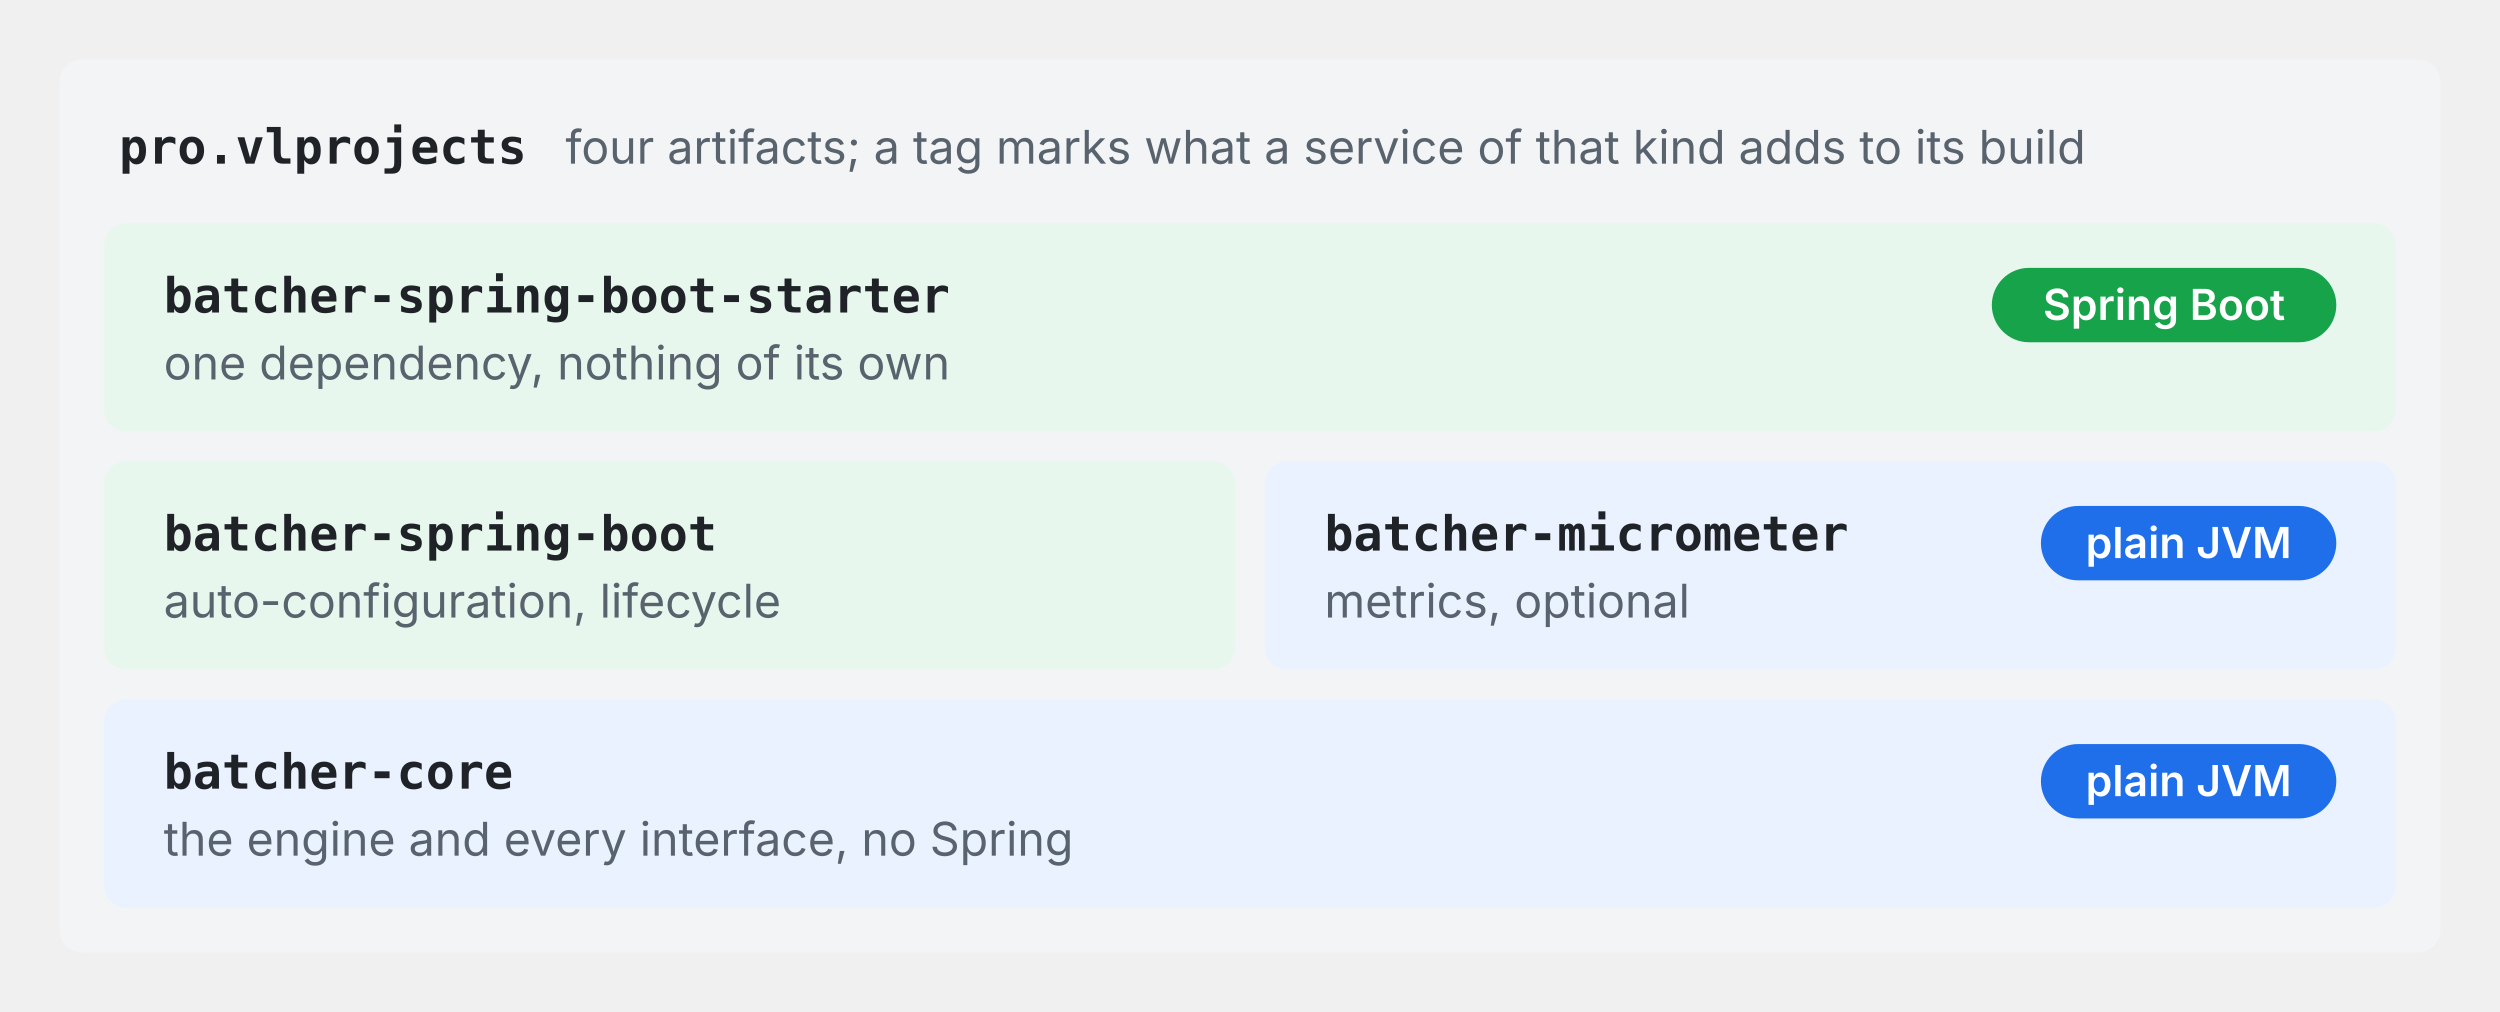
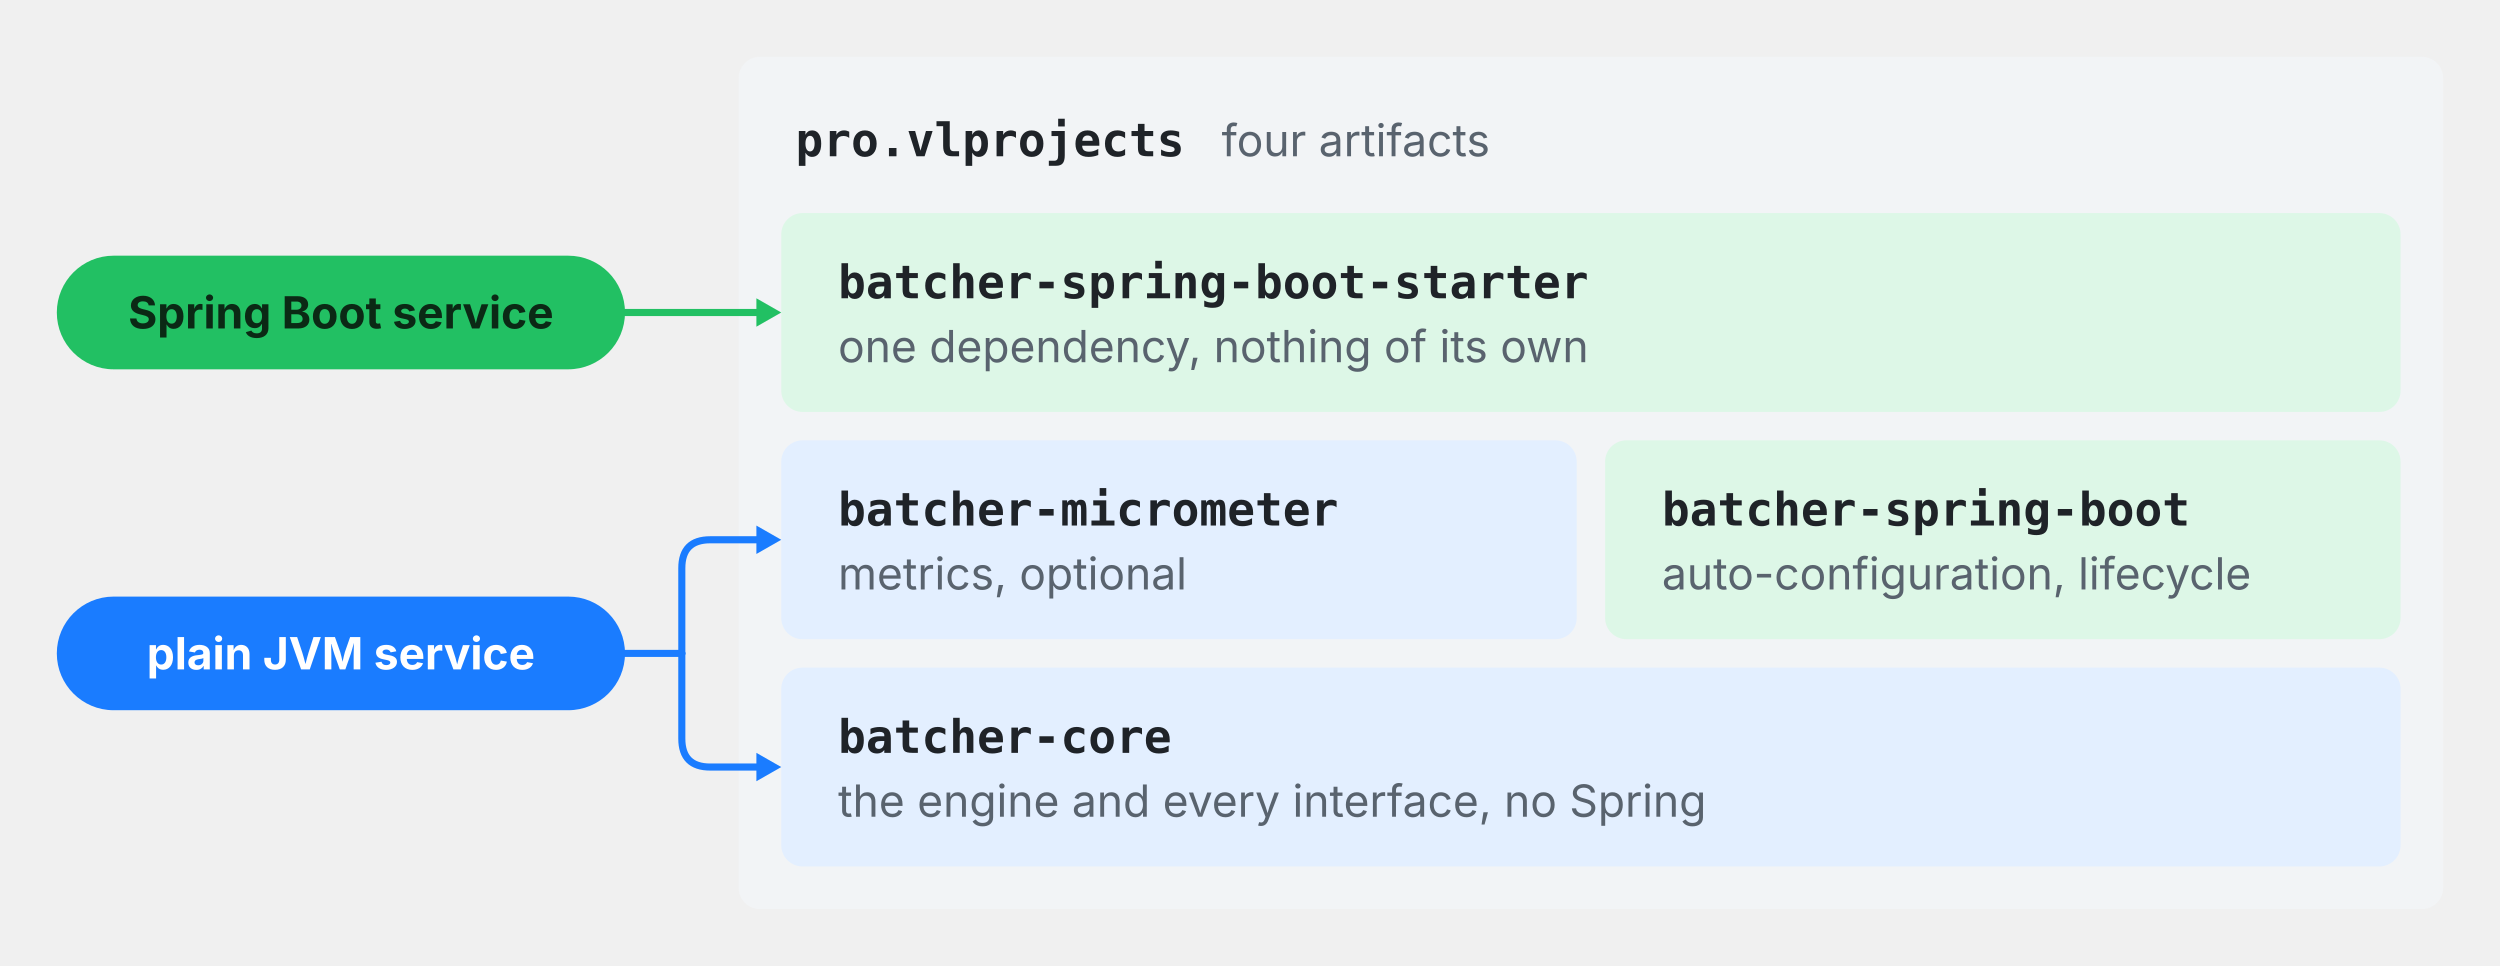
- <svg xmlns="http://www.w3.org/2000/svg" viewBox="0 0 672 272" width="672" height="272" role="img">
-   <rect x="16.0" y="16.0" width="640.0" height="240.0" rx="6" fill="#F2F4F6" />
-   <text x="32.0" y="44.0" font-family="ui-monospace, SFMono-Regular, 'SF Mono', Menlo, Consolas, monospace" font-size="13" font-weight="600" fill="#1F2328" text-anchor="start">pro.vlprojects</text>
-   <text x="152.0" y="44.0" font-family="-apple-system, BlinkMacSystemFont, 'Segoe UI', Inter, Helvetica, Arial, sans-serif" font-size="12.5" font-weight="400" fill="#59636E" text-anchor="start">four artifacts; a tag marks what a service of that kind adds to its build</text>
-   <rect x="28.0" y="60.0" width="616.0" height="56.0" rx="6" fill="#E8F7EE" />
-   <text x="44.0" y="84.0" font-family="ui-monospace, SFMono-Regular, 'SF Mono', Menlo, Consolas, monospace" font-size="13" font-weight="600" fill="#1F2328" text-anchor="start">batcher-spring-boot-starter</text>
-   <text x="44.0" y="102.0" font-family="-apple-system, BlinkMacSystemFont, 'Segoe UI', Inter, Helvetica, Arial, sans-serif" font-size="12.5" font-weight="400" fill="#59636E" text-anchor="start">one dependency, nothing of its own</text>
-   <rect x="535.4" y="72.0" width="92.6" height="20.0" rx="10" fill="#16A34A" />
-   <text x="581.7" y="86.0" font-family="-apple-system, BlinkMacSystemFont, 'Segoe UI', Inter, Helvetica, Arial, sans-serif" font-size="11.5" font-weight="600" fill="#FFFFFF" text-anchor="middle">Spring Boot</text>
-   <rect x="28.0" y="124.0" width="304.0" height="56.0" rx="6" fill="#E8F7EE" />
-   <text x="44.0" y="148.0" font-family="ui-monospace, SFMono-Regular, 'SF Mono', Menlo, Consolas, monospace" font-size="13" font-weight="600" fill="#1F2328" text-anchor="start">batcher-spring-boot</text>
-   <text x="44.0" y="166.0" font-family="-apple-system, BlinkMacSystemFont, 'Segoe UI', Inter, Helvetica, Arial, sans-serif" font-size="12.5" font-weight="400" fill="#59636E" text-anchor="start">auto-configuration, lifecycle</text>
-   <rect x="340.0" y="124.0" width="304.0" height="56.0" rx="6" fill="#EAF2FF" />
-   <text x="356.0" y="148.0" font-family="ui-monospace, SFMono-Regular, 'SF Mono', Menlo, Consolas, monospace" font-size="13" font-weight="600" fill="#1F2328" text-anchor="start">batcher-micrometer</text>
-   <text x="356.0" y="166.0" font-family="-apple-system, BlinkMacSystemFont, 'Segoe UI', Inter, Helvetica, Arial, sans-serif" font-size="12.5" font-weight="400" fill="#59636E" text-anchor="start">metrics, optional</text>
-   <rect x="548.6" y="136.0" width="79.4" height="20.0" rx="10" fill="#1F6FEB" />
-   <text x="588.3" y="150.0" font-family="-apple-system, BlinkMacSystemFont, 'Segoe UI', Inter, Helvetica, Arial, sans-serif" font-size="11.5" font-weight="600" fill="#FFFFFF" text-anchor="middle">plain JVM</text>
-   <rect x="28.0" y="188.0" width="616.0" height="56.0" rx="6" fill="#EAF2FF" />
-   <text x="44.0" y="212.0" font-family="ui-monospace, SFMono-Regular, 'SF Mono', Menlo, Consolas, monospace" font-size="13" font-weight="600" fill="#1F2328" text-anchor="start">batcher-core</text>
-   <text x="44.0" y="230.0" font-family="-apple-system, BlinkMacSystemFont, 'Segoe UI', Inter, Helvetica, Arial, sans-serif" font-size="12.5" font-weight="400" fill="#59636E" text-anchor="start">the engine and every interface, no Spring</text>
-   <rect x="548.6" y="200.0" width="79.4" height="20.0" rx="10" fill="#1F6FEB" />
-   <text x="588.3" y="214.0" font-family="-apple-system, BlinkMacSystemFont, 'Segoe UI', Inter, Helvetica, Arial, sans-serif" font-size="11.5" font-weight="600" fill="#FFFFFF" text-anchor="middle">plain JVM</text>
+ <svg xmlns="http://www.w3.org/2000/svg" viewBox="0 0 704 272" width="704" height="272" role="img">
+   <rect x="208.0" y="16.0" width="480.0" height="240.0" rx="6" fill="#F2F4F6" />
+   <text x="224.0" y="44.0" font-family="ui-monospace, SFMono-Regular, 'SF Mono', Menlo, Consolas, monospace" font-size="13" font-weight="600" fill="#1F2328" text-anchor="start">pro.vlprojects</text>
+   <text x="344.0" y="44.0" font-family="-apple-system, BlinkMacSystemFont, 'Segoe UI', Inter, Helvetica, Arial, sans-serif" font-size="12.5" font-weight="400" fill="#59636E" text-anchor="start">four artifacts</text>
+   <rect x="220.0" y="60.0" width="456.0" height="56.0" rx="6" fill="#DDF7E7" />
+   <text x="236.0" y="84.0" font-family="ui-monospace, SFMono-Regular, 'SF Mono', Menlo, Consolas, monospace" font-size="13" font-weight="600" fill="#1F2328" text-anchor="start">batcher-spring-boot-starter</text>
+   <text x="236.0" y="102.0" font-family="-apple-system, BlinkMacSystemFont, 'Segoe UI', Inter, Helvetica, Arial, sans-serif" font-size="12.5" font-weight="400" fill="#59636E" text-anchor="start">one dependency, nothing of its own</text>
+   <rect x="220.0" y="124.0" width="224.0" height="56.0" rx="6" fill="#E3EFFF" />
+   <text x="236.0" y="148.0" font-family="ui-monospace, SFMono-Regular, 'SF Mono', Menlo, Consolas, monospace" font-size="13" font-weight="600" fill="#1F2328" text-anchor="start">batcher-micrometer</text>
+   <text x="236.0" y="166.0" font-family="-apple-system, BlinkMacSystemFont, 'Segoe UI', Inter, Helvetica, Arial, sans-serif" font-size="12.5" font-weight="400" fill="#59636E" text-anchor="start">metrics, optional</text>
+   <rect x="452.0" y="124.0" width="224.0" height="56.0" rx="6" fill="#DDF7E7" />
+   <text x="468.0" y="148.0" font-family="ui-monospace, SFMono-Regular, 'SF Mono', Menlo, Consolas, monospace" font-size="13" font-weight="600" fill="#1F2328" text-anchor="start">batcher-spring-boot</text>
+   <text x="468.0" y="166.0" font-family="-apple-system, BlinkMacSystemFont, 'Segoe UI', Inter, Helvetica, Arial, sans-serif" font-size="12.5" font-weight="400" fill="#59636E" text-anchor="start">auto-configuration, lifecycle</text>
+   <rect x="220.0" y="188.0" width="456.0" height="56.0" rx="6" fill="#E3EFFF" />
+   <text x="236.0" y="212.0" font-family="ui-monospace, SFMono-Regular, 'SF Mono', Menlo, Consolas, monospace" font-size="13" font-weight="600" fill="#1F2328" text-anchor="start">batcher-core</text>
+   <text x="236.0" y="230.0" font-family="-apple-system, BlinkMacSystemFont, 'Segoe UI', Inter, Helvetica, Arial, sans-serif" font-size="12.5" font-weight="400" fill="#59636E" text-anchor="start">the engine and every interface, no Spring</text>
+   <rect x="16.0" y="72.0" width="160.0" height="32.0" rx="16" fill="#22C063" />
+   <text x="96.0" y="92.5" font-family="-apple-system, BlinkMacSystemFont, 'Segoe UI', Inter, Helvetica, Arial, sans-serif" font-size="12.5" font-weight="650" fill="#0B2915" text-anchor="middle">Spring Boot service</text>
+   <path d="M176,88.0 L214,88.0" stroke="#22C063" stroke-width="2" fill="none" stroke-linecap="round" stroke-linejoin="round" />
+   <path d="M213,84.0 L220,88.0 L213,92.0 Z" fill="#22C063" />
+   <rect x="16.0" y="168.0" width="160.0" height="32.0" rx="16" fill="#1A7CFF" />
+   <text x="96.0" y="188.5" font-family="-apple-system, BlinkMacSystemFont, 'Segoe UI', Inter, Helvetica, Arial, sans-serif" font-size="12.5" font-weight="650" fill="#FFFFFF" text-anchor="middle">plain JVM service</text>
+   <path d="M176,184.0 L192,184.0" stroke="#1A7CFF" stroke-width="2" fill="none" stroke-linecap="round" stroke-linejoin="round" />
+   <path d="M192,184.0 L192,160.0 Q192,152.0 200,152.0 L214,152.0" stroke="#1A7CFF" stroke-width="2" fill="none" stroke-linecap="round" stroke-linejoin="round" />
+   <path d="M213,148.0 L220,152.0 L213,156.0 Z" fill="#1A7CFF" />
+   <path d="M192,184.0 L192,208.0 Q192,216.0 200,216.0 L214,216.0" stroke="#1A7CFF" stroke-width="2" fill="none" stroke-linecap="round" stroke-linejoin="round" />
+   <path d="M213,212.0 L220,216.0 L213,220.0 Z" fill="#1A7CFF" />
</svg>
